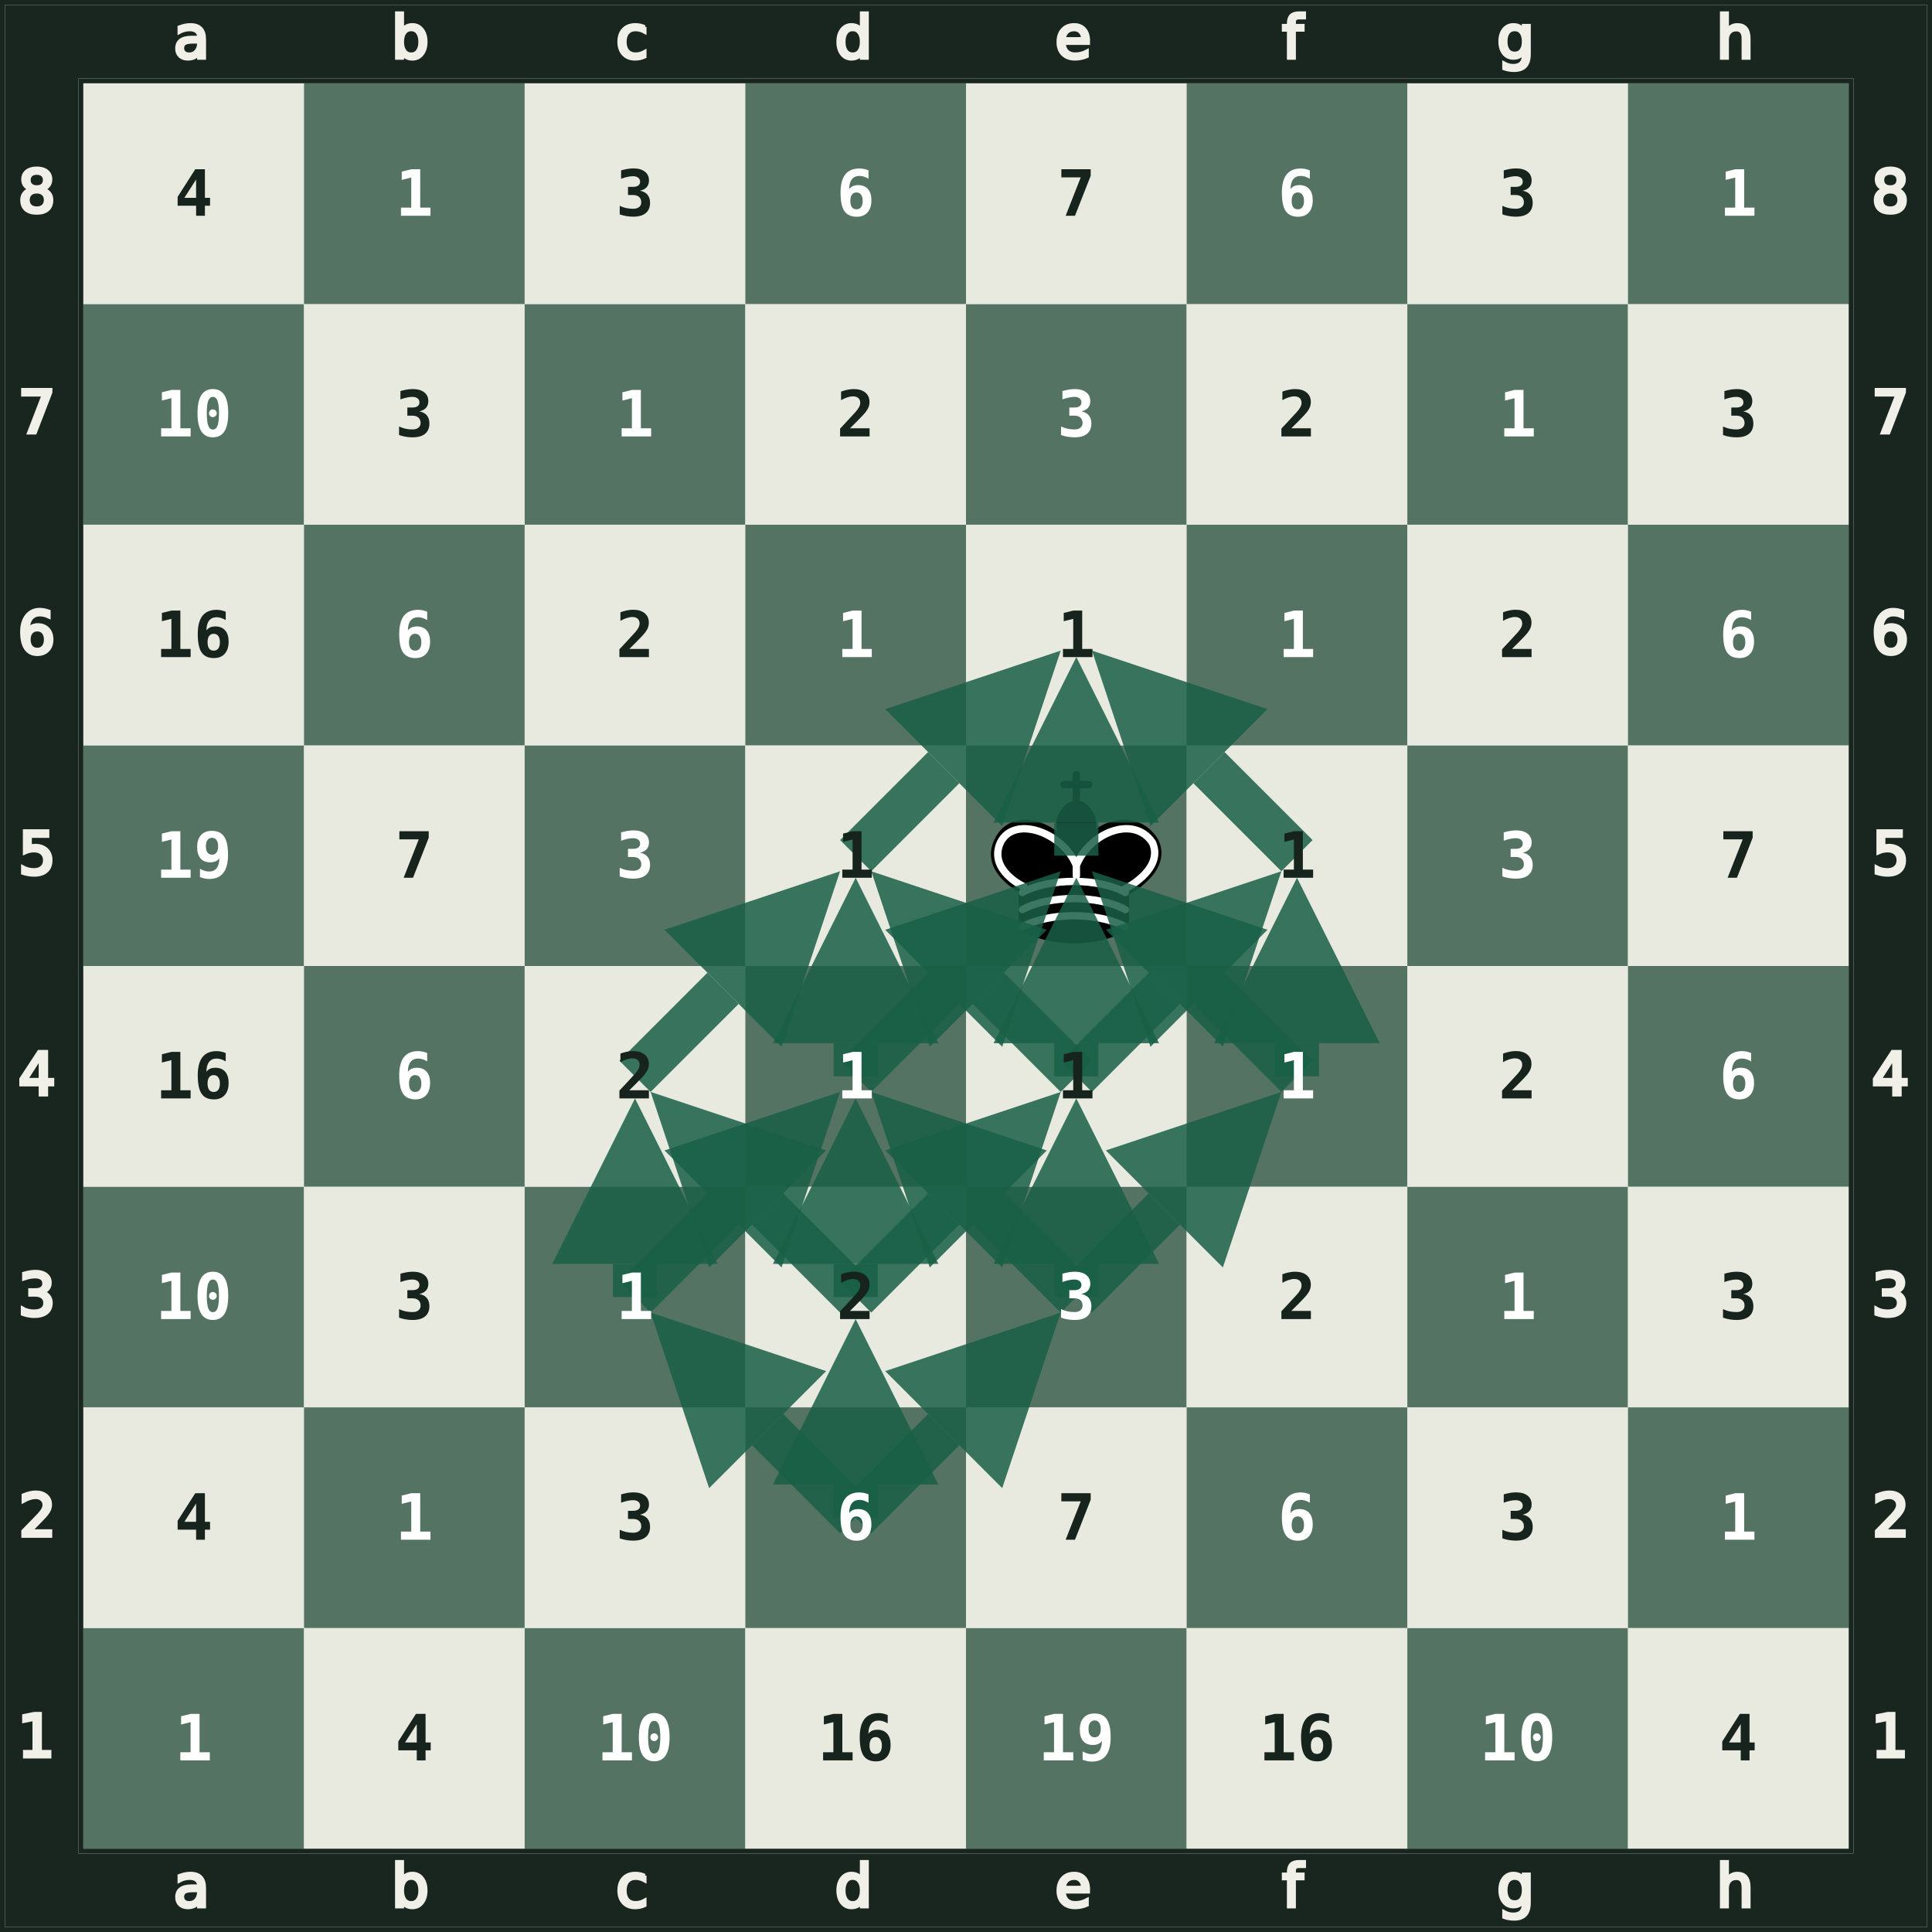
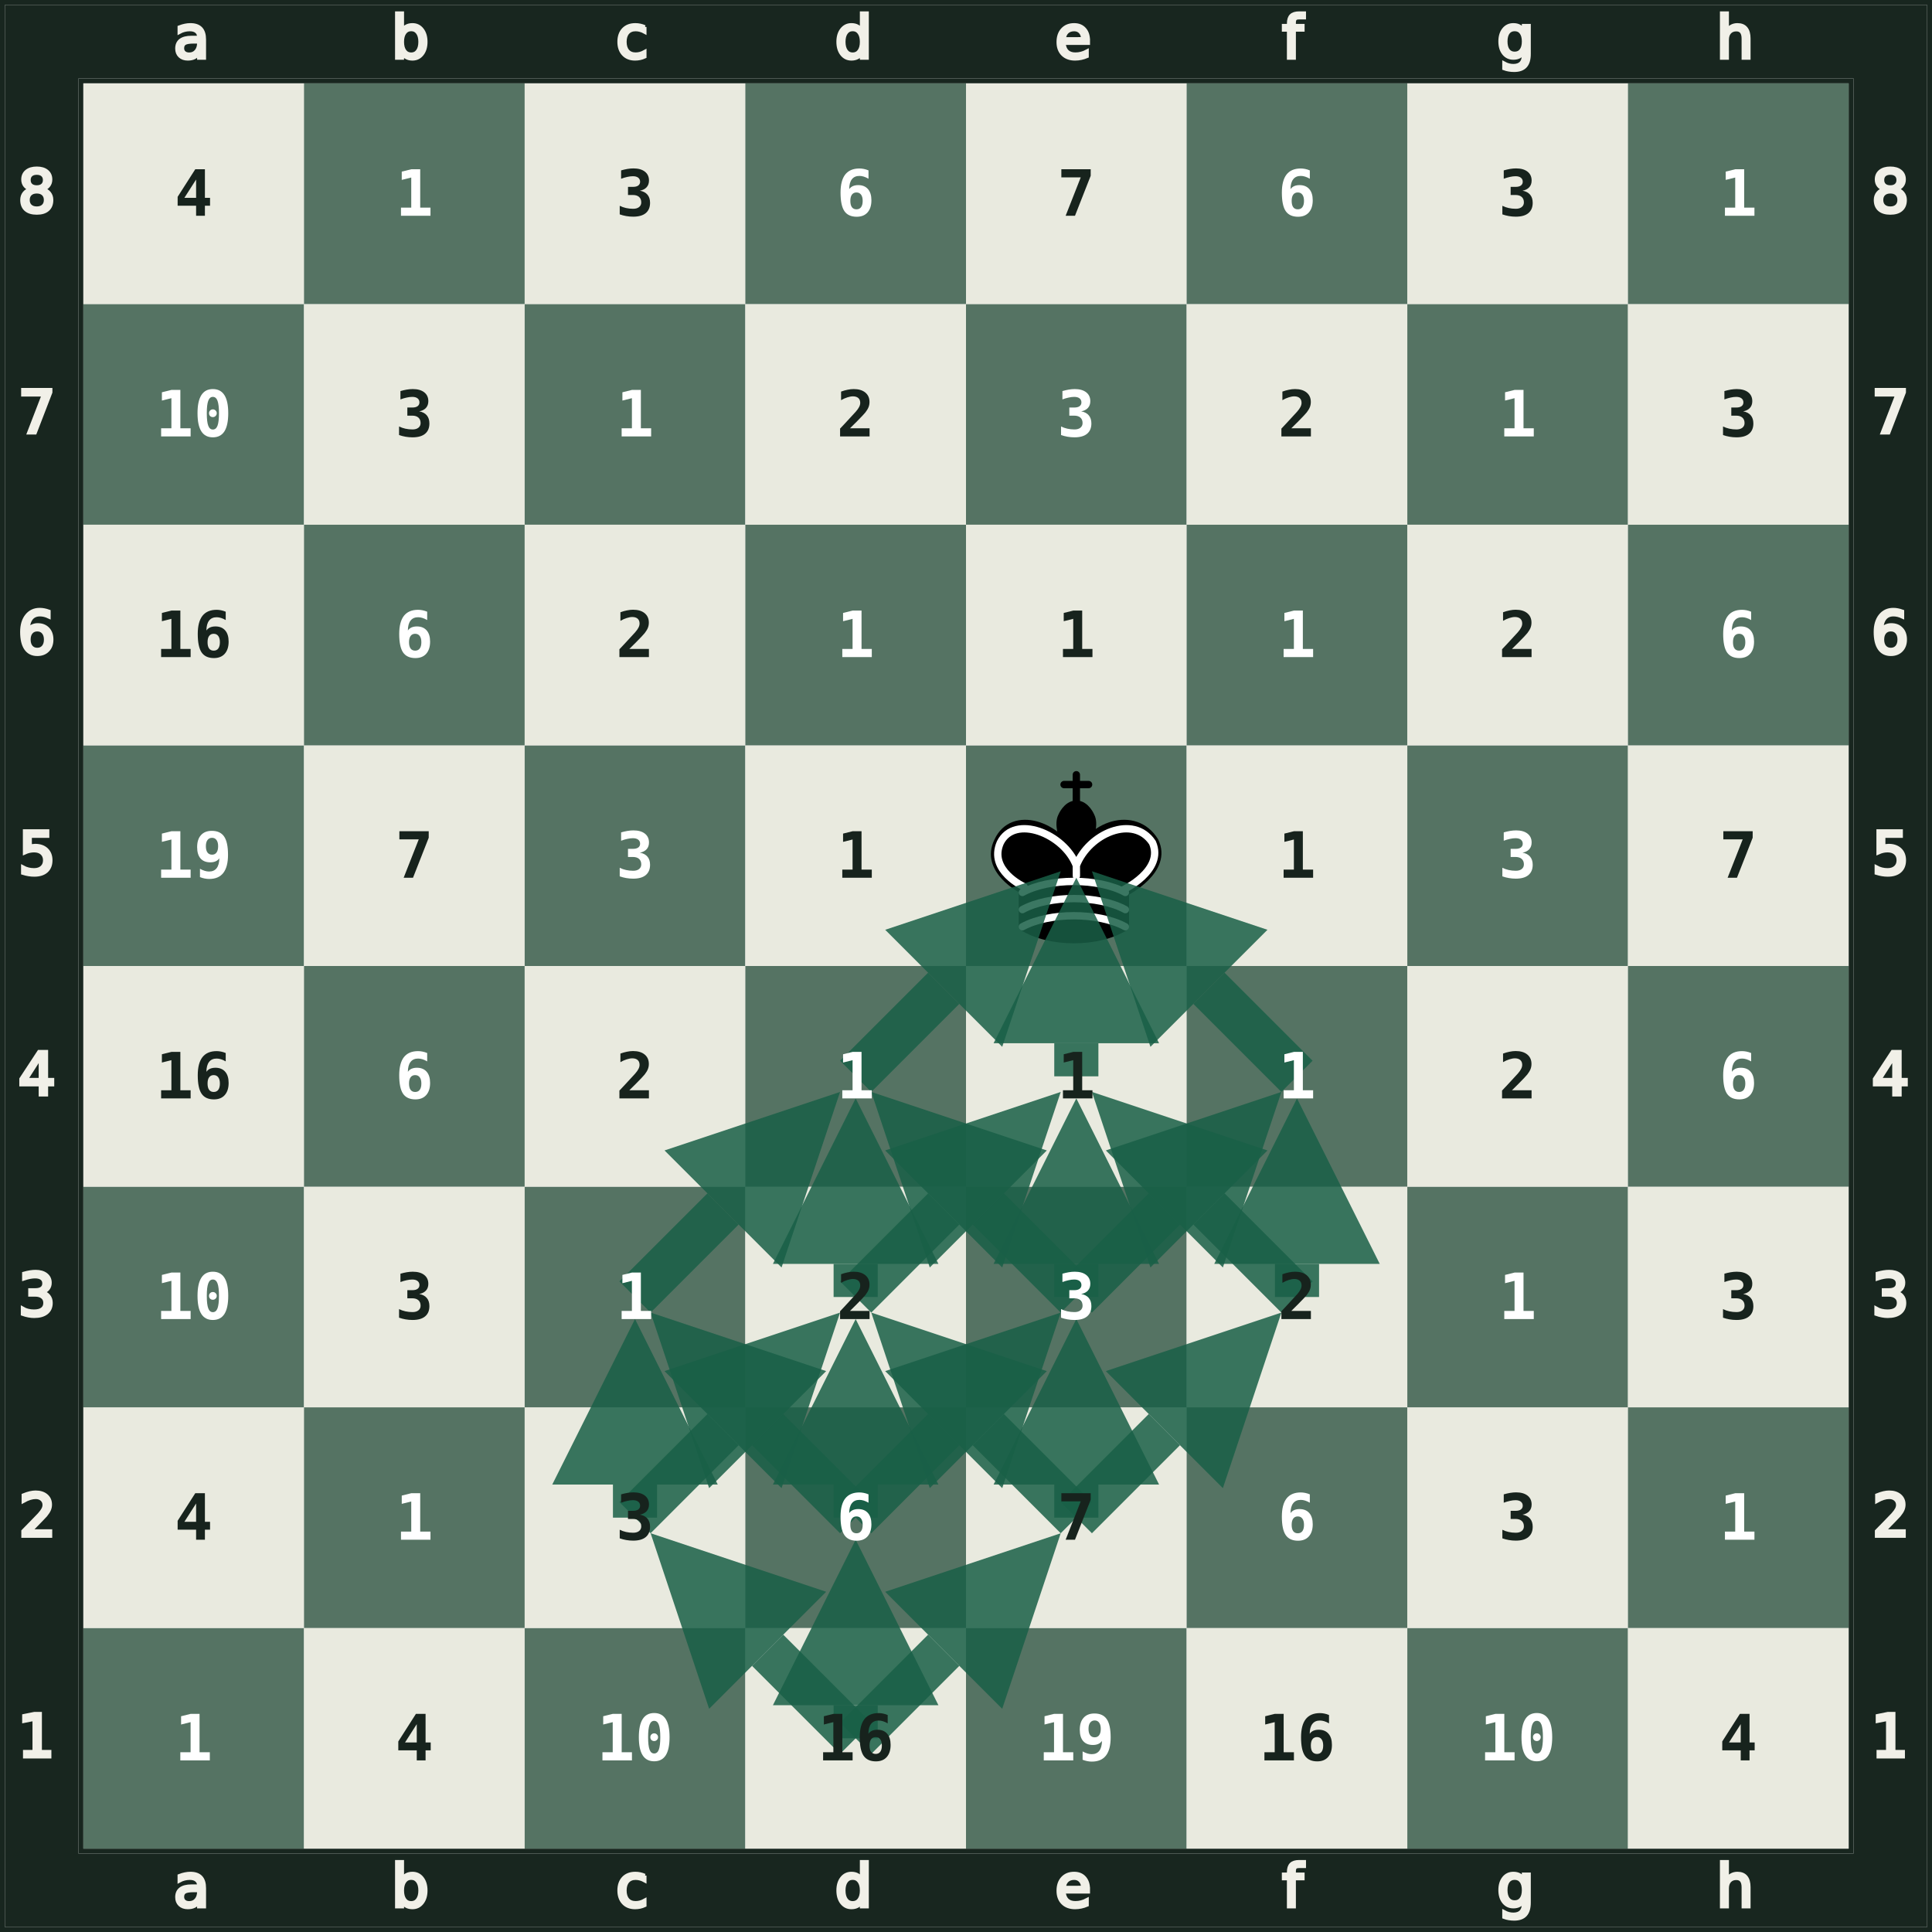
<svg xmlns="http://www.w3.org/2000/svg" xmlns:xlink="http://www.w3.org/1999/xlink" viewBox="0 0 394 394">
  <style>.piece { filter: drop-shadow(0 1px 0 rgba(255,255,255,.18)); }</style>
  <defs>
    <g id="black-king" class="black king" fill="none" fill-rule="evenodd" stroke="#000" stroke-width="1.5" stroke-linecap="round" stroke-linejoin="round">
      <path d="M22.5 11.63V6" stroke-linejoin="miter" />
      <path d="M22.5 25s4.5-7.5 3-10.5c0 0-1-2.5-3-2.5s-3 2.5-3 2.5c-1.5 3 3 10.5 3 10.5" fill="#000" stroke-linecap="butt" stroke-linejoin="miter" />
      <path d="M11.5 37c5.5 3.5 15.5 3.5 21 0v-7s9-4.5 6-10.5c-4-6.5-13.5-3.5-16 4V27v-3.5c-3.5-7.5-13-10.5-16-4-3 6 5 10 5 10V37z" fill="#000" />
      <path d="M20 8h5" stroke-linejoin="miter" />
      <path d="M32 29.5s8.5-4 6.03-9.65C34.15 14 25 18 22.5 24.5l.01 2.1-.01-2.1C20 18 9.906 14 6.997 19.85c-2.497 5.65 4.853 9 4.853 9M11.5 30c5.5-3 15.5-3 21 0m-21 3.5c5.5-3 15.5-3 21 0m-21 3.5c5.5-3 15.5-3 21 0" stroke="#fff" />
    </g>
  </defs>
  <rect x="0.5" y="0.5" width="393" height="393" fill="none" stroke="#18261f" stroke-width="1" />
  <rect x="8.5" y="8.5" width="377" height="377" fill="none" stroke="#18261f" stroke-width="15" />
  <rect x="16.5" y="16.5" width="361" height="361" fill="none" stroke="#18261f" stroke-width="1" />
  <g transform="translate(22, 1) scale(0.75, 0.75)" fill="#f1f0e8" stroke="#f1f0e8">
    <path d="M23.328 10.016q-1.742 0-2.414.398-.672.398-.672 1.36 0 .765.5 1.218.508.445 1.375.445 1.196 0 1.914-.843.727-.852.727-2.258v-.32zm2.867-.594v4.992h-1.437v-1.328q-.492.797-1.227 1.18-.734.375-1.797.375-1.343 0-2.14-.75-.79-.758-.79-2.024 0-1.476.985-2.226.992-.75 2.953-.75h2.016V8.75q0-.992-.656-1.531-.649-.547-1.829-.547-.75 0-1.46.18-.711.18-1.368.539V6.062q.79-.304 1.532-.453.742-.156 1.445-.156 1.898 0 2.836.984.937.985.937 2.985z" />
  </g>
  <g transform="translate(22, 378) scale(0.75, 0.75)" fill="#f1f0e8" stroke="#f1f0e8">
    <path d="M23.328 10.016q-1.742 0-2.414.398-.672.398-.672 1.36 0 .765.5 1.218.508.445 1.375.445 1.196 0 1.914-.843.727-.852.727-2.258v-.32zm2.867-.594v4.992h-1.437v-1.328q-.492.797-1.227 1.18-.734.375-1.797.375-1.343 0-2.14-.75-.79-.758-.79-2.024 0-1.476.985-2.226.992-.75 2.953-.75h2.016V8.75q0-.992-.656-1.531-.649-.547-1.829-.547-.75 0-1.46.18-.711.18-1.368.539V6.062q.79-.304 1.532-.453.742-.156 1.445-.156 1.898 0 2.836.984.937.985.937 2.985z" />
  </g>
  <g transform="translate(67, 1) scale(0.75, 0.75)" fill="#f1f0e8" stroke="#f1f0e8">
    <path d="M24.922 10.047q0-1.586-.656-2.485-.649-.906-1.79-.906-1.14 0-1.796.906-.649.899-.649 2.485 0 1.586.649 2.492.656.898 1.797.898 1.14 0 1.789-.898.656-.906.656-2.492zm-4.89-3.055q.452-.781 1.14-1.156.695-.383 1.656-.383 1.594 0 2.586 1.266 1 1.265 1 3.328 0 2.062-1 3.328-.992 1.266-2.586 1.266-.96 0-1.656-.375-.688-.383-1.14-1.164v1.312h-1.446V2.258h1.445z" />
  </g>
  <g transform="translate(67, 378) scale(0.75, 0.75)" fill="#f1f0e8" stroke="#f1f0e8">
    <path d="M24.922 10.047q0-1.586-.656-2.485-.649-.906-1.79-.906-1.14 0-1.796.906-.649.899-.649 2.485 0 1.586.649 2.492.656.898 1.797.898 1.14 0 1.789-.898.656-.906.656-2.492zm-4.89-3.055q.452-.781 1.14-1.156.695-.383 1.656-.383 1.594 0 2.586 1.266 1 1.265 1 3.328 0 2.062-1 3.328-.992 1.266-2.586 1.266-.96 0-1.656-.375-.688-.383-1.14-1.164v1.312h-1.446V2.258h1.445z" />
  </g>
  <g transform="translate(112, 1) scale(0.75, 0.75)" fill="#f1f0e8" stroke="#f1f0e8">
    <path d="M25.96 6v1.344q-.608-.336-1.226-.5-.609-.172-1.234-.172-1.398 0-2.172.89-.773.883-.773 2.485 0 1.601.773 2.492.774.883 2.172.883.625 0 1.234-.164.618-.172 1.227-.508v1.328q-.602.281-1.25.422-.64.14-1.367.14-1.977 0-3.14-1.242-1.165-1.242-1.165-3.351 0-2.14 1.172-3.367 1.18-1.227 3.227-1.227.664 0 1.296.14.633.134 1.227.407z" />
  </g>
  <g transform="translate(112, 378) scale(0.75, 0.75)" fill="#f1f0e8" stroke="#f1f0e8">
    <path d="M25.96 6v1.344q-.608-.336-1.226-.5-.609-.172-1.234-.172-1.398 0-2.172.89-.773.883-.773 2.485 0 1.601.773 2.492.774.883 2.172.883.625 0 1.234-.164.618-.172 1.227-.508v1.328q-.602.281-1.25.422-.64.14-1.367.14-1.977 0-3.14-1.242-1.165-1.242-1.165-3.351 0-2.14 1.172-3.367 1.18-1.227 3.227-1.227.664 0 1.296.14.633.134 1.227.407z" />
  </g>
  <g transform="translate(157, 1) scale(0.75, 0.75)" fill="#f1f0e8" stroke="#f1f0e8">
    <path d="M24.973 6.992V2.258h1.437v12.156h-1.437v-1.312q-.453.78-1.149 1.164-.687.375-1.656.375-1.586 0-2.586-1.266-.992-1.266-.992-3.328 0-2.063.992-3.328 1-1.266 2.586-1.266.969 0 1.656.383.696.375 1.149 1.156zm-4.899 3.055q0 1.586.649 2.492.656.898 1.797.898 1.14 0 1.796-.898.657-.906.657-2.492 0-1.586-.657-2.485-.656-.906-1.796-.906-1.141 0-1.797.906-.649.899-.649 2.485z" />
  </g>
  <g transform="translate(157, 378) scale(0.75, 0.75)" fill="#f1f0e8" stroke="#f1f0e8">
    <path d="M24.973 6.992V2.258h1.437v12.156h-1.437v-1.312q-.453.78-1.149 1.164-.687.375-1.656.375-1.586 0-2.586-1.266-.992-1.266-.992-3.328 0-2.063.992-3.328 1-1.266 2.586-1.266.969 0 1.656.383.696.375 1.149 1.156zm-4.899 3.055q0 1.586.649 2.492.656.898 1.797.898 1.14 0 1.796-.898.657-.906.657-2.492 0-1.586-.657-2.485-.656-.906-1.796-.906-1.141 0-1.797.906-.649.899-.649 2.485z" />
  </g>
  <g transform="translate(202, 1) scale(0.75, 0.75)" fill="#f1f0e8" stroke="#f1f0e8">
    <path d="M26.555 9.68v.703h-6.61q.094 1.484.89 2.265.806.774 2.235.774.828 0 1.602-.203.781-.203 1.547-.61v1.36q-.774.328-1.586.5-.813.172-1.649.172-2.093 0-3.32-1.22-1.219-1.218-1.219-3.296 0-2.148 1.157-3.406 1.164-1.266 3.132-1.266 1.766 0 2.79 1.14 1.03 1.134 1.03 3.087zm-1.438-.422q-.015-1.18-.664-1.883-.64-.703-1.703-.703-1.203 0-1.93.68-.718.68-.828 1.914z" />
  </g>
  <g transform="translate(202, 378) scale(0.75, 0.75)" fill="#f1f0e8" stroke="#f1f0e8">
    <path d="M26.555 9.68v.703h-6.61q.094 1.484.89 2.265.806.774 2.235.774.828 0 1.602-.203.781-.203 1.547-.61v1.36q-.774.328-1.586.5-.813.172-1.649.172-2.093 0-3.32-1.22-1.219-1.218-1.219-3.296 0-2.148 1.157-3.406 1.164-1.266 3.132-1.266 1.766 0 2.79 1.14 1.03 1.134 1.03 3.087zm-1.438-.422q-.015-1.18-.664-1.883-.64-.703-1.703-.703-1.203 0-1.93.68-.718.68-.828 1.914z" />
  </g>
  <g transform="translate(247, 1) scale(0.75, 0.75)" fill="#f1f0e8" stroke="#f1f0e8">
    <path d="M25.285 2.258v1.195H23.91q-.773 0-1.078.313-.297.312-.297 1.125v.773h2.367v1.117h-2.367v7.633H21.09V6.781h-1.375V5.664h1.375v-.61q0-1.46.68-2.124.68-.672 2.156-.672z" />
  </g>
  <g transform="translate(247, 378) scale(0.75, 0.75)" fill="#f1f0e8" stroke="#f1f0e8">
    <path d="M25.285 2.258v1.195H23.91q-.773 0-1.078.313-.297.312-.297 1.125v.773h2.367v1.117h-2.367v7.633H21.09V6.781h-1.375V5.664h1.375v-.61q0-1.46.68-2.124.68-.672 2.156-.672z" />
  </g>
  <g transform="translate(292, 1) scale(0.75, 0.75)" fill="#f1f0e8" stroke="#f1f0e8">
    <path d="M24.973 9.937q0-1.562-.649-2.421-.64-.86-1.804-.86-1.157 0-1.805.86-.64.859-.64 2.421 0 1.555.64 2.415.648.859 1.805.859 1.164 0 1.804-.86.649-.859.649-2.414zm1.437 3.391q0 2.234-.992 3.32-.992 1.094-3.04 1.094-.757 0-1.429-.117-.672-.11-1.304-.344v-1.398q.632.344 1.25.508.617.164 1.257.164 1.414 0 2.118-.743.703-.734.703-2.226v-.711q-.446.773-1.141 1.156-.695.383-1.664.383-1.61 0-2.594-1.227-.984-1.226-.984-3.25 0-2.03.984-3.257.985-1.227 2.594-1.227.969 0 1.664.383t1.14 1.156V5.664h1.438z" />
  </g>
  <g transform="translate(292, 378) scale(0.75, 0.75)" fill="#f1f0e8" stroke="#f1f0e8">
    <path d="M24.973 9.937q0-1.562-.649-2.421-.64-.86-1.804-.86-1.157 0-1.805.86-.64.859-.64 2.421 0 1.555.64 2.415.648.859 1.805.859 1.164 0 1.804-.86.649-.859.649-2.414zm1.437 3.391q0 2.234-.992 3.32-.992 1.094-3.04 1.094-.757 0-1.429-.117-.672-.11-1.304-.344v-1.398q.632.344 1.25.508.617.164 1.257.164 1.414 0 2.118-.743.703-.734.703-2.226v-.711q-.446.773-1.141 1.156-.695.383-1.664.383-1.61 0-2.594-1.227-.984-1.226-.984-3.25 0-2.03.984-3.257.985-1.227 2.594-1.227.969 0 1.664.383t1.14 1.156V5.664h1.438z" />
  </g>
  <g transform="translate(337, 1) scale(0.75, 0.75)" fill="#f1f0e8" stroke="#f1f0e8">
    <path d="M26.164 9.133v5.281h-1.437V9.18q0-1.243-.485-1.86-.484-.617-1.453-.617-1.164 0-1.836.742-.672.742-.672 2.024v4.945h-1.445V2.258h1.445v4.765q.516-.789 1.211-1.18.703-.39 1.617-.39 1.508 0 2.282.938.773.93.773 2.742z" />
  </g>
  <g transform="translate(337, 378) scale(0.75, 0.75)" fill="#f1f0e8" stroke="#f1f0e8">
    <path d="M26.164 9.133v5.281h-1.437V9.18q0-1.243-.485-1.86-.484-.617-1.453-.617-1.164 0-1.836.742-.672.742-.672 2.024v4.945h-1.445V2.258h1.445v4.765q.516-.789 1.211-1.18.703-.39 1.617-.39 1.508 0 2.282.938.773.93.773 2.742z" />
  </g>
  <g transform="translate(0, 337) scale(0.75, 0.75)" fill="#f1f0e8" stroke="#f1f0e8">
    <path d="M6.754 26.996h2.578v-8.898l-2.805.562v-1.437l2.79-.563h1.578v10.336h2.578v1.328h-6.72z" />
  </g>
  <g transform="translate(378, 337) scale(0.75, 0.75)" fill="#f1f0e8" stroke="#f1f0e8">
    <path d="M6.754 26.996h2.578v-8.898l-2.805.562v-1.437l2.79-.563h1.578v10.336h2.578v1.328h-6.72z" />
  </g>
  <g transform="translate(0, 292) scale(0.75, 0.75)" fill="#f1f0e8" stroke="#f1f0e8">
    <path d="M8.195 26.996h5.508v1.328H6.297v-1.328q.898-.93 2.445-2.492 1.555-1.57 1.953-2.024.758-.851 1.055-1.437.305-.594.305-1.164 0-.93-.657-1.516-.648-.586-1.695-.586-.742 0-1.57.258-.82.258-1.758.781v-1.593q.953-.383 1.781-.578.828-.196 1.516-.196 1.812 0 2.89.906 1.079.907 1.079 2.422 0 .72-.274 1.368-.265.64-.976 1.515-.196.227-1.243 1.313-1.046 1.078-2.953 3.023z" />
  </g>
  <g transform="translate(378, 292) scale(0.75, 0.75)" fill="#f1f0e8" stroke="#f1f0e8">
    <path d="M8.195 26.996h5.508v1.328H6.297v-1.328q.898-.93 2.445-2.492 1.555-1.57 1.953-2.024.758-.851 1.055-1.437.305-.594.305-1.164 0-.93-.657-1.516-.648-.586-1.695-.586-.742 0-1.57.258-.82.258-1.758.781v-1.593q.953-.383 1.781-.578.828-.196 1.516-.196 1.812 0 2.89.906 1.079.907 1.079 2.422 0 .72-.274 1.368-.265.64-.976 1.515-.196.227-1.243 1.313-1.046 1.078-2.953 3.023z" />
  </g>
  <g transform="translate(0, 247) scale(0.75, 0.75)" fill="#f1f0e8" stroke="#f1f0e8">
    <path d="M11.434 22.035q1.132.242 1.765 1.008.64.766.64 1.89 0 1.727-1.187 2.672-1.187.946-3.375.946-.734 0-1.515-.149-.774-.14-1.602-.43V26.45q.656.383 1.438.578.78.196 1.632.196 1.485 0 2.258-.586.782-.586.782-1.703 0-1.032-.727-1.61-.719-.586-2.008-.586h-1.36v-1.297h1.423q1.164 0 1.78-.46.618-.47.618-1.344 0-.899-.64-1.375-.633-.485-1.82-.485-.65 0-1.391.141-.743.14-1.633.437V16.95q.898-.25 1.68-.375.788-.125 1.484-.125 1.797 0 2.844.82 1.046.813 1.046 2.204 0 .968-.554 1.64-.555.664-1.578.922z" />
  </g>
  <g transform="translate(378, 247) scale(0.75, 0.75)" fill="#f1f0e8" stroke="#f1f0e8">
    <path d="M11.434 22.035q1.132.242 1.765 1.008.64.766.64 1.89 0 1.727-1.187 2.672-1.187.946-3.375.946-.734 0-1.515-.149-.774-.14-1.602-.43V26.45q.656.383 1.438.578.78.196 1.632.196 1.485 0 2.258-.586.782-.586.782-1.703 0-1.032-.727-1.61-.719-.586-2.008-.586h-1.36v-1.297h1.423q1.164 0 1.78-.46.618-.47.618-1.344 0-.899-.64-1.375-.633-.485-1.82-.485-.65 0-1.391.141-.743.14-1.633.437V16.95q.898-.25 1.68-.375.788-.125 1.484-.125 1.797 0 2.844.82 1.046.813 1.046 2.204 0 .968-.554 1.64-.555.664-1.578.922z" />
  </g>
  <g transform="translate(0, 202) scale(0.75, 0.75)" fill="#f1f0e8" stroke="#f1f0e8">
    <path d="M11.016 18.035L7.03 24.262h3.985zm-.414-1.375h1.984v7.602h1.664v1.312h-1.664v2.75h-1.57v-2.75H5.75v-1.523z" />
  </g>
  <g transform="translate(378, 202) scale(0.75, 0.75)" fill="#f1f0e8" stroke="#f1f0e8">
    <path d="M11.016 18.035L7.03 24.262h3.985zm-.414-1.375h1.984v7.602h1.664v1.312h-1.664v2.75h-1.57v-2.75H5.75v-1.523z" />
  </g>
  <g transform="translate(0, 157) scale(0.75, 0.75)" fill="#f1f0e8" stroke="#f1f0e8">
    <path d="M6.719 16.66h6.195v1.328h-4.75v2.86q.344-.118.688-.172.343-.063.687-.063 1.953 0 3.094 1.07 1.14 1.07 1.14 2.899 0 1.883-1.171 2.93-1.172 1.039-3.305 1.039-.735 0-1.5-.125-.758-.125-1.57-.375v-1.586q.703.383 1.453.57.75.188 1.586.188 1.351 0 2.14-.711.79-.711.79-1.93 0-1.219-.79-1.93-.789-.71-2.14-.71-.633 0-1.266.14-.625.14-1.281.438z" />
  </g>
  <g transform="translate(378, 157) scale(0.75, 0.75)" fill="#f1f0e8" stroke="#f1f0e8">
    <path d="M6.719 16.66h6.195v1.328h-4.75v2.86q.344-.118.688-.172.343-.063.687-.063 1.953 0 3.094 1.07 1.14 1.07 1.14 2.899 0 1.883-1.171 2.93-1.172 1.039-3.305 1.039-.735 0-1.5-.125-.758-.125-1.57-.375v-1.586q.703.383 1.453.57.75.188 1.586.188 1.351 0 2.14-.711.79-.711.79-1.93 0-1.219-.79-1.93-.789-.71-2.14-.71-.633 0-1.266.14-.625.14-1.281.438z" />
  </g>
  <g transform="translate(0, 112) scale(0.75, 0.75)" fill="#f1f0e8" stroke="#f1f0e8">
    <path d="M10.137 21.863q-1.063 0-1.688.727-.617.726-.617 1.992 0 1.258.617 1.992.625.727 1.688.727 1.062 0 1.68-.727.624-.734.624-1.992 0-1.266-.625-1.992-.617-.727-1.68-.727zm3.133-4.945v1.437q-.594-.28-1.204-.43-.601-.148-1.195-.148-1.562 0-2.39 1.055-.82 1.055-.938 3.188.46-.68 1.156-1.04.696-.367 1.531-.367 1.758 0 2.774 1.07 1.023 1.063 1.023 2.899 0 1.797-1.062 2.883-1.063 1.086-2.828 1.086-2.024 0-3.094-1.547-1.07-1.555-1.07-4.5 0-2.766 1.312-4.406 1.313-1.649 3.524-1.649.593 0 1.195.117.61.118 1.266.352z" />
  </g>
  <g transform="translate(378, 112) scale(0.75, 0.75)" fill="#f1f0e8" stroke="#f1f0e8">
    <path d="M10.137 21.863q-1.063 0-1.688.727-.617.726-.617 1.992 0 1.258.617 1.992.625.727 1.688.727 1.062 0 1.68-.727.624-.734.624-1.992 0-1.266-.625-1.992-.617-.727-1.68-.727zm3.133-4.945v1.437q-.594-.28-1.204-.43-.601-.148-1.195-.148-1.562 0-2.39 1.055-.82 1.055-.938 3.188.46-.68 1.156-1.04.696-.367 1.531-.367 1.758 0 2.774 1.07 1.023 1.063 1.023 2.899 0 1.797-1.062 2.883-1.063 1.086-2.828 1.086-2.024 0-3.094-1.547-1.07-1.555-1.07-4.5 0-2.766 1.312-4.406 1.313-1.649 3.524-1.649.593 0 1.195.117.61.118 1.266.352z" />
  </g>
  <g transform="translate(0, 67) scale(0.75, 0.75)" fill="#f1f0e8" stroke="#f1f0e8">
    <path d="M6.25 16.66h7.5v.672L9.516 28.324H7.867l3.985-10.336H6.25z" />
  </g>
  <g transform="translate(378, 67) scale(0.75, 0.75)" fill="#f1f0e8" stroke="#f1f0e8">
    <path d="M6.25 16.66h7.5v.672L9.516 28.324H7.867l3.985-10.336H6.25z" />
  </g>
  <g transform="translate(0, 22) scale(0.75, 0.75)" fill="#f1f0e8" stroke="#f1f0e8">
    <path d="M10 22.785q-1.125 0-1.773.602-.641.601-.641 1.656t.64 1.656q.649.602 1.774.602t1.773-.602q.649-.61.649-1.656 0-1.055-.649-1.656-.64-.602-1.773-.602zm-1.578-.672q-1.016-.25-1.586-.945-.563-.695-.563-1.695 0-1.399.993-2.211 1-.813 2.734-.813 1.742 0 2.734.813.993.812.993 2.21 0 1-.57 1.696-.563.695-1.571.945 1.14.266 1.773 1.04.641.773.641 1.89 0 1.695-1.04 2.602-1.03.906-2.96.906t-2.969-.906Q6 26.738 6 25.043q0-1.117.64-1.89.641-.774 1.782-1.04zm-.578-2.492q0 .906.562 1.414.57.508 1.594.508 1.016 0 1.586-.508.578-.508.578-1.414 0-.906-.578-1.414-.57-.508-1.586-.508-1.023 0-1.594.508-.562.508-.562 1.414z" />
  </g>
  <g transform="translate(378, 22) scale(0.75, 0.75)" fill="#f1f0e8" stroke="#f1f0e8">
    <path d="M10 22.785q-1.125 0-1.773.602-.641.601-.641 1.656t.64 1.656q.649.602 1.774.602t1.773-.602q.649-.61.649-1.656 0-1.055-.649-1.656-.64-.602-1.773-.602zm-1.578-.672q-1.016-.25-1.586-.945-.563-.695-.563-1.695 0-1.399.993-2.211 1-.813 2.734-.813 1.742 0 2.734.813.993.812.993 2.21 0 1-.57 1.696-.563.695-1.571.945 1.14.266 1.773 1.04.641.773.641 1.89 0 1.695-1.04 2.602-1.03.906-2.96.906t-2.969-.906Q6 26.738 6 25.043q0-1.117.64-1.89.641-.774 1.782-1.04zm-.578-2.492q0 .906.562 1.414.57.508 1.594.508 1.016 0 1.586-.508.578-.508.578-1.414 0-.906-.578-1.414-.57-.508-1.586-.508-1.023 0-1.594.508-.562.508-.562 1.414z" />
  </g>
  <rect x="17" y="332" width="45" height="45" class="square dark a1" stroke="none" fill="#557363" />
  <rect x="62" y="332" width="45" height="45" class="square light b1" stroke="none" fill="#e9eadf" />
  <rect x="107" y="332" width="45" height="45" class="square dark c1" stroke="none" fill="#557363" />
  <rect x="152" y="332" width="45" height="45" class="square light d1" stroke="none" fill="#e9eadf" />
  <rect x="197" y="332" width="45" height="45" class="square dark e1" stroke="none" fill="#557363" />
  <rect x="242" y="332" width="45" height="45" class="square light f1" stroke="none" fill="#e9eadf" />
  <rect x="287" y="332" width="45" height="45" class="square dark g1" stroke="none" fill="#557363" />
  <rect x="332" y="332" width="45" height="45" class="square light h1" stroke="none" fill="#e9eadf" />
  <rect x="17" y="287" width="45" height="45" class="square light a2" stroke="none" fill="#e9eadf" />
  <rect x="62" y="287" width="45" height="45" class="square dark b2" stroke="none" fill="#557363" />
  <rect x="107" y="287" width="45" height="45" class="square light c2" stroke="none" fill="#e9eadf" />
  <rect x="152" y="287" width="45" height="45" class="square dark d2" stroke="none" fill="#557363" />
  <rect x="197" y="287" width="45" height="45" class="square light e2" stroke="none" fill="#e9eadf" />
  <rect x="242" y="287" width="45" height="45" class="square dark f2" stroke="none" fill="#557363" />
  <rect x="287" y="287" width="45" height="45" class="square light g2" stroke="none" fill="#e9eadf" />
  <rect x="332" y="287" width="45" height="45" class="square dark h2" stroke="none" fill="#557363" />
  <rect x="17" y="242" width="45" height="45" class="square dark a3" stroke="none" fill="#557363" />
  <rect x="62" y="242" width="45" height="45" class="square light b3" stroke="none" fill="#e9eadf" />
  <rect x="107" y="242" width="45" height="45" class="square dark c3" stroke="none" fill="#557363" />
  <rect x="152" y="242" width="45" height="45" class="square light d3" stroke="none" fill="#e9eadf" />
  <rect x="197" y="242" width="45" height="45" class="square dark e3" stroke="none" fill="#557363" />
  <rect x="242" y="242" width="45" height="45" class="square light f3" stroke="none" fill="#e9eadf" />
  <rect x="287" y="242" width="45" height="45" class="square dark g3" stroke="none" fill="#557363" />
  <rect x="332" y="242" width="45" height="45" class="square light h3" stroke="none" fill="#e9eadf" />
  <rect x="17" y="197" width="45" height="45" class="square light a4" stroke="none" fill="#e9eadf" />
  <rect x="62" y="197" width="45" height="45" class="square dark b4" stroke="none" fill="#557363" />
  <rect x="107" y="197" width="45" height="45" class="square light c4" stroke="none" fill="#e9eadf" />
  <rect x="152" y="197" width="45" height="45" class="square dark d4" stroke="none" fill="#557363" />
  <rect x="197" y="197" width="45" height="45" class="square light e4" stroke="none" fill="#e9eadf" />
  <rect x="242" y="197" width="45" height="45" class="square dark f4" stroke="none" fill="#557363" />
  <rect x="287" y="197" width="45" height="45" class="square light g4" stroke="none" fill="#e9eadf" />
  <rect x="332" y="197" width="45" height="45" class="square dark h4" stroke="none" fill="#557363" />
  <rect x="17" y="152" width="45" height="45" class="square dark a5" stroke="none" fill="#557363" />
  <rect x="62" y="152" width="45" height="45" class="square light b5" stroke="none" fill="#e9eadf" />
  <rect x="107" y="152" width="45" height="45" class="square dark c5" stroke="none" fill="#557363" />
  <rect x="152" y="152" width="45" height="45" class="square light d5" stroke="none" fill="#e9eadf" />
  <rect x="197" y="152" width="45" height="45" class="square dark e5" stroke="none" fill="#557363" />
  <rect x="242" y="152" width="45" height="45" class="square light f5" stroke="none" fill="#e9eadf" />
  <rect x="287" y="152" width="45" height="45" class="square dark g5" stroke="none" fill="#557363" />
  <rect x="332" y="152" width="45" height="45" class="square light h5" stroke="none" fill="#e9eadf" />
  <rect x="17" y="107" width="45" height="45" class="square light a6" stroke="none" fill="#e9eadf" />
  <rect x="62" y="107" width="45" height="45" class="square dark b6" stroke="none" fill="#557363" />
  <rect x="107" y="107" width="45" height="45" class="square light c6" stroke="none" fill="#e9eadf" />
  <rect x="152" y="107" width="45" height="45" class="square dark d6" stroke="none" fill="#557363" />
  <rect x="197" y="107" width="45" height="45" class="square light e6" stroke="none" fill="#e9eadf" />
  <rect x="242" y="107" width="45" height="45" class="square dark f6" stroke="none" fill="#557363" />
  <rect x="287" y="107" width="45" height="45" class="square light g6" stroke="none" fill="#e9eadf" />
  <rect x="332" y="107" width="45" height="45" class="square dark h6" stroke="none" fill="#557363" />
  <rect x="17" y="62" width="45" height="45" class="square dark a7" stroke="none" fill="#557363" />
  <rect x="62" y="62" width="45" height="45" class="square light b7" stroke="none" fill="#e9eadf" />
  <rect x="107" y="62" width="45" height="45" class="square dark c7" stroke="none" fill="#557363" />
  <rect x="152" y="62" width="45" height="45" class="square light d7" stroke="none" fill="#e9eadf" />
  <rect x="197" y="62" width="45" height="45" class="square dark e7" stroke="none" fill="#557363" />
  <rect x="242" y="62" width="45" height="45" class="square light f7" stroke="none" fill="#e9eadf" />
  <rect x="287" y="62" width="45" height="45" class="square dark g7" stroke="none" fill="#557363" />
  <rect x="332" y="62" width="45" height="45" class="square light h7" stroke="none" fill="#e9eadf" />
  <rect x="17" y="17" width="45" height="45" class="square light a8" stroke="none" fill="#e9eadf" />
  <rect x="62" y="17" width="45" height="45" class="square dark b8" stroke="none" fill="#557363" />
  <rect x="107" y="17" width="45" height="45" class="square light c8" stroke="none" fill="#e9eadf" />
  <rect x="152" y="17" width="45" height="45" class="square dark d8" stroke="none" fill="#557363" />
  <rect x="197" y="17" width="45" height="45" class="square light e8" stroke="none" fill="#e9eadf" />
  <rect x="242" y="17" width="45" height="45" class="square dark f8" stroke="none" fill="#557363" />
  <rect x="287" y="17" width="45" height="45" class="square light g8" stroke="none" fill="#e9eadf" />
  <rect x="332" y="17" width="45" height="45" class="square dark h8" stroke="none" fill="#557363" />
  <use href="#black-king" xlink:href="#black-king" transform="translate(197, 152)" />
+   <line x1="174.5" y1="354.5" x2="156.547" y2="336.547" stroke="#195f47d9" stroke-width="9.0" stroke-linecap="butt" class="arrow" />
+   <polygon points="132.682,312.682 144.614,348.479 168.479,324.614" fill="#195f47d9" class="arrow" />
+   <line x1="174.5" y1="354.5" x2="174.5" y2="347.75" stroke="#195f47d9" stroke-width="9.0" stroke-linecap="butt" class="arrow" />
+   <polygon points="174.5,314.0 157.625,347.75 191.375,347.75" fill="#195f47d9" class="arrow" />
+   <line x1="174.5" y1="354.5" x2="192.453" y2="336.547" stroke="#195f47d9" stroke-width="9.0" stroke-linecap="butt" class="arrow" />
+   <polygon points="216.318,312.682 180.521,324.614 204.386,348.479" fill="#195f47d9" class="arrow" />
+   <line x1="129.5" y1="309.5" x2="129.5" y2="302.75" stroke="#195f47d9" stroke-width="9.0" stroke-linecap="butt" class="arrow" />
+   <polygon points="129.5,269.0 112.625,302.75 146.375,302.75" fill="#195f47d9" class="arrow" />
+   <line x1="129.5" y1="309.5" x2="147.453" y2="291.547" stroke="#195f47d9" stroke-width="9.0" stroke-linecap="butt" class="arrow" />
+   <polygon points="171.318,267.682 135.521,279.614 159.386,303.479" fill="#195f47d9" class="arrow" />
  <line x1="174.5" y1="309.5" x2="156.547" y2="291.547" stroke="#195f47d9" stroke-width="9.0" stroke-linecap="butt" class="arrow" />
  <polygon points="132.682,267.682 144.614,303.479 168.479,279.614" fill="#195f47d9" class="arrow" />
  <line x1="174.5" y1="309.5" x2="174.5" y2="302.75" stroke="#195f47d9" stroke-width="9.0" stroke-linecap="butt" class="arrow" />
  <polygon points="174.5,269.0 157.625,302.75 191.375,302.75" fill="#195f47d9" class="arrow" />
  <line x1="174.5" y1="309.5" x2="192.453" y2="291.547" stroke="#195f47d9" stroke-width="9.0" stroke-linecap="butt" class="arrow" />
  <polygon points="216.318,267.682 180.521,279.614 204.386,303.479" fill="#195f47d9" class="arrow" />
-   <line x1="129.5" y1="264.5" x2="129.5" y2="257.75" stroke="#195f47d9" stroke-width="9.0" stroke-linecap="butt" class="arrow" />
-   <polygon points="129.5,224.0 112.625,257.75 146.375,257.75" fill="#195f47d9" class="arrow" />
+   <line x1="219.5" y1="309.5" x2="201.547" y2="291.547" stroke="#195f47d9" stroke-width="9.0" stroke-linecap="butt" class="arrow" />
+   <polygon points="177.682,267.682 189.614,303.479 213.479,279.614" fill="#195f47d9" class="arrow" />
+   <line x1="219.5" y1="309.5" x2="219.5" y2="302.75" stroke="#195f47d9" stroke-width="9.0" stroke-linecap="butt" class="arrow" />
+   <polygon points="219.5,269.0 202.625,302.75 236.375,302.75" fill="#195f47d9" class="arrow" />
+   <line x1="219.5" y1="309.5" x2="237.453" y2="291.547" stroke="#195f47d9" stroke-width="9.0" stroke-linecap="butt" class="arrow" />
+   <polygon points="261.318,267.682 225.521,279.614 249.386,303.479" fill="#195f47d9" class="arrow" />
  <line x1="129.5" y1="264.5" x2="147.453" y2="246.547" stroke="#195f47d9" stroke-width="9.0" stroke-linecap="butt" class="arrow" />
  <polygon points="171.318,222.682 135.521,234.614 159.386,258.479" fill="#195f47d9" class="arrow" />
-   <line x1="174.5" y1="264.5" x2="156.547" y2="246.547" stroke="#195f47d9" stroke-width="9.0" stroke-linecap="butt" class="arrow" />
-   <polygon points="132.682,222.682 144.614,258.479 168.479,234.614" fill="#195f47d9" class="arrow" />
  <line x1="174.5" y1="264.5" x2="174.5" y2="257.75" stroke="#195f47d9" stroke-width="9.0" stroke-linecap="butt" class="arrow" />
  <polygon points="174.5,224.0 157.625,257.75 191.375,257.75" fill="#195f47d9" class="arrow" />
  <line x1="174.5" y1="264.5" x2="192.453" y2="246.547" stroke="#195f47d9" stroke-width="9.0" stroke-linecap="butt" class="arrow" />
  <polygon points="216.318,222.682 180.521,234.614 204.386,258.479" fill="#195f47d9" class="arrow" />
  <line x1="219.5" y1="264.5" x2="201.547" y2="246.547" stroke="#195f47d9" stroke-width="9.0" stroke-linecap="butt" class="arrow" />
  <polygon points="177.682,222.682 189.614,258.479 213.479,234.614" fill="#195f47d9" class="arrow" />
  <line x1="219.5" y1="264.5" x2="219.5" y2="257.75" stroke="#195f47d9" stroke-width="9.0" stroke-linecap="butt" class="arrow" />
  <polygon points="219.5,224.0 202.625,257.75 236.375,257.75" fill="#195f47d9" class="arrow" />
  <line x1="219.5" y1="264.5" x2="237.453" y2="246.547" stroke="#195f47d9" stroke-width="9.0" stroke-linecap="butt" class="arrow" />
  <polygon points="261.318,222.682 225.521,234.614 249.386,258.479" fill="#195f47d9" class="arrow" />
-   <line x1="129.5" y1="219.5" x2="147.453" y2="201.547" stroke="#195f47d9" stroke-width="9.0" stroke-linecap="butt" class="arrow" />
-   <polygon points="171.318,177.682 135.521,189.614 159.386,213.479" fill="#195f47d9" class="arrow" />
-   <line x1="174.5" y1="219.5" x2="174.5" y2="212.75" stroke="#195f47d9" stroke-width="9.0" stroke-linecap="butt" class="arrow" />
-   <polygon points="174.5,179.0 157.625,212.75 191.375,212.75" fill="#195f47d9" class="arrow" />
+   <line x1="264.5" y1="264.5" x2="246.547" y2="246.547" stroke="#195f47d9" stroke-width="9.0" stroke-linecap="butt" class="arrow" />
+   <polygon points="222.682,222.682 234.614,258.479 258.479,234.614" fill="#195f47d9" class="arrow" />
+   <line x1="264.5" y1="264.5" x2="264.5" y2="257.75" stroke="#195f47d9" stroke-width="9.0" stroke-linecap="butt" class="arrow" />
+   <polygon points="264.5,224.0 247.625,257.75 281.375,257.75" fill="#195f47d9" class="arrow" />
  <line x1="174.5" y1="219.5" x2="192.453" y2="201.547" stroke="#195f47d9" stroke-width="9.0" stroke-linecap="butt" class="arrow" />
  <polygon points="216.318,177.682 180.521,189.614 204.386,213.479" fill="#195f47d9" class="arrow" />
-   <line x1="219.5" y1="219.5" x2="201.547" y2="201.547" stroke="#195f47d9" stroke-width="9.0" stroke-linecap="butt" class="arrow" />
-   <polygon points="177.682,177.682 189.614,213.479 213.479,189.614" fill="#195f47d9" class="arrow" />
  <line x1="219.5" y1="219.5" x2="219.5" y2="212.75" stroke="#195f47d9" stroke-width="9.0" stroke-linecap="butt" class="arrow" />
  <polygon points="219.5,179.0 202.625,212.75 236.375,212.75" fill="#195f47d9" class="arrow" />
-   <line x1="219.5" y1="219.5" x2="237.453" y2="201.547" stroke="#195f47d9" stroke-width="9.0" stroke-linecap="butt" class="arrow" />
-   <polygon points="261.318,177.682 225.521,189.614 249.386,213.479" fill="#195f47d9" class="arrow" />
  <line x1="264.5" y1="219.5" x2="246.547" y2="201.547" stroke="#195f47d9" stroke-width="9.0" stroke-linecap="butt" class="arrow" />
  <polygon points="222.682,177.682 234.614,213.479 258.479,189.614" fill="#195f47d9" class="arrow" />
-   <line x1="264.5" y1="219.5" x2="264.5" y2="212.75" stroke="#195f47d9" stroke-width="9.0" stroke-linecap="butt" class="arrow" />
-   <polygon points="264.5,179.0 247.625,212.75 281.375,212.75" fill="#195f47d9" class="arrow" />
-   <line x1="174.5" y1="174.5" x2="192.453" y2="156.547" stroke="#195f47d9" stroke-width="9.0" stroke-linecap="butt" class="arrow" />
-   <polygon points="216.318,132.682 180.521,144.614 204.386,168.479" fill="#195f47d9" class="arrow" />
-   <line x1="219.5" y1="174.5" x2="219.5" y2="167.75" stroke="#195f47d9" stroke-width="9.0" stroke-linecap="butt" class="arrow" />
-   <polygon points="219.5,134.0 202.625,167.75 236.375,167.75" fill="#195f47d9" class="arrow" />
-   <line x1="264.5" y1="174.5" x2="246.547" y2="156.547" stroke="#195f47d9" stroke-width="9.0" stroke-linecap="butt" class="arrow" />
-   <polygon points="222.682,132.682 234.614,168.479 258.479,144.614" fill="#195f47d9" class="arrow" />
  <text x="39.5" y="354.5" text-anchor="middle" dominant-baseline="central" font-family="ui-monospace, SFMono-Regular, Menlo, monospace" font-size="13" font-weight="700" fill="#ffffff">1</text>
  <text x="84.5" y="354.5" text-anchor="middle" dominant-baseline="central" font-family="ui-monospace, SFMono-Regular, Menlo, monospace" font-size="13" font-weight="700" fill="#17231d">4</text>
  <text x="129.5" y="354.5" text-anchor="middle" dominant-baseline="central" font-family="ui-monospace, SFMono-Regular, Menlo, monospace" font-size="13" font-weight="700" fill="#ffffff">10</text>
  <text x="174.5" y="354.5" text-anchor="middle" dominant-baseline="central" font-family="ui-monospace, SFMono-Regular, Menlo, monospace" font-size="13" font-weight="700" fill="#17231d">16</text>
  <text x="219.5" y="354.5" text-anchor="middle" dominant-baseline="central" font-family="ui-monospace, SFMono-Regular, Menlo, monospace" font-size="13" font-weight="700" fill="#ffffff">19</text>
  <text x="264.5" y="354.5" text-anchor="middle" dominant-baseline="central" font-family="ui-monospace, SFMono-Regular, Menlo, monospace" font-size="13" font-weight="700" fill="#17231d">16</text>
  <text x="309.5" y="354.5" text-anchor="middle" dominant-baseline="central" font-family="ui-monospace, SFMono-Regular, Menlo, monospace" font-size="13" font-weight="700" fill="#ffffff">10</text>
  <text x="354.5" y="354.5" text-anchor="middle" dominant-baseline="central" font-family="ui-monospace, SFMono-Regular, Menlo, monospace" font-size="13" font-weight="700" fill="#17231d">4</text>
  <text x="39.5" y="309.5" text-anchor="middle" dominant-baseline="central" font-family="ui-monospace, SFMono-Regular, Menlo, monospace" font-size="13" font-weight="700" fill="#17231d">4</text>
  <text x="84.5" y="309.5" text-anchor="middle" dominant-baseline="central" font-family="ui-monospace, SFMono-Regular, Menlo, monospace" font-size="13" font-weight="700" fill="#ffffff">1</text>
  <text x="129.5" y="309.5" text-anchor="middle" dominant-baseline="central" font-family="ui-monospace, SFMono-Regular, Menlo, monospace" font-size="13" font-weight="700" fill="#17231d">3</text>
  <text x="174.5" y="309.5" text-anchor="middle" dominant-baseline="central" font-family="ui-monospace, SFMono-Regular, Menlo, monospace" font-size="13" font-weight="700" fill="#ffffff">6</text>
  <text x="219.5" y="309.5" text-anchor="middle" dominant-baseline="central" font-family="ui-monospace, SFMono-Regular, Menlo, monospace" font-size="13" font-weight="700" fill="#17231d">7</text>
  <text x="264.5" y="309.5" text-anchor="middle" dominant-baseline="central" font-family="ui-monospace, SFMono-Regular, Menlo, monospace" font-size="13" font-weight="700" fill="#ffffff">6</text>
  <text x="309.5" y="309.5" text-anchor="middle" dominant-baseline="central" font-family="ui-monospace, SFMono-Regular, Menlo, monospace" font-size="13" font-weight="700" fill="#17231d">3</text>
  <text x="354.5" y="309.5" text-anchor="middle" dominant-baseline="central" font-family="ui-monospace, SFMono-Regular, Menlo, monospace" font-size="13" font-weight="700" fill="#ffffff">1</text>
  <text x="39.5" y="264.5" text-anchor="middle" dominant-baseline="central" font-family="ui-monospace, SFMono-Regular, Menlo, monospace" font-size="13" font-weight="700" fill="#ffffff">10</text>
  <text x="84.5" y="264.5" text-anchor="middle" dominant-baseline="central" font-family="ui-monospace, SFMono-Regular, Menlo, monospace" font-size="13" font-weight="700" fill="#17231d">3</text>
  <text x="129.5" y="264.5" text-anchor="middle" dominant-baseline="central" font-family="ui-monospace, SFMono-Regular, Menlo, monospace" font-size="13" font-weight="700" fill="#ffffff">1</text>
  <text x="174.5" y="264.5" text-anchor="middle" dominant-baseline="central" font-family="ui-monospace, SFMono-Regular, Menlo, monospace" font-size="13" font-weight="700" fill="#17231d">2</text>
  <text x="219.5" y="264.5" text-anchor="middle" dominant-baseline="central" font-family="ui-monospace, SFMono-Regular, Menlo, monospace" font-size="13" font-weight="700" fill="#ffffff">3</text>
  <text x="264.5" y="264.5" text-anchor="middle" dominant-baseline="central" font-family="ui-monospace, SFMono-Regular, Menlo, monospace" font-size="13" font-weight="700" fill="#17231d">2</text>
  <text x="309.5" y="264.5" text-anchor="middle" dominant-baseline="central" font-family="ui-monospace, SFMono-Regular, Menlo, monospace" font-size="13" font-weight="700" fill="#ffffff">1</text>
  <text x="354.5" y="264.5" text-anchor="middle" dominant-baseline="central" font-family="ui-monospace, SFMono-Regular, Menlo, monospace" font-size="13" font-weight="700" fill="#17231d">3</text>
  <text x="39.5" y="219.5" text-anchor="middle" dominant-baseline="central" font-family="ui-monospace, SFMono-Regular, Menlo, monospace" font-size="13" font-weight="700" fill="#17231d">16</text>
  <text x="84.5" y="219.5" text-anchor="middle" dominant-baseline="central" font-family="ui-monospace, SFMono-Regular, Menlo, monospace" font-size="13" font-weight="700" fill="#ffffff">6</text>
  <text x="129.5" y="219.5" text-anchor="middle" dominant-baseline="central" font-family="ui-monospace, SFMono-Regular, Menlo, monospace" font-size="13" font-weight="700" fill="#17231d">2</text>
  <text x="174.5" y="219.5" text-anchor="middle" dominant-baseline="central" font-family="ui-monospace, SFMono-Regular, Menlo, monospace" font-size="13" font-weight="700" fill="#ffffff">1</text>
  <text x="219.5" y="219.5" text-anchor="middle" dominant-baseline="central" font-family="ui-monospace, SFMono-Regular, Menlo, monospace" font-size="13" font-weight="700" fill="#17231d">1</text>
  <text x="264.5" y="219.5" text-anchor="middle" dominant-baseline="central" font-family="ui-monospace, SFMono-Regular, Menlo, monospace" font-size="13" font-weight="700" fill="#ffffff">1</text>
  <text x="309.5" y="219.5" text-anchor="middle" dominant-baseline="central" font-family="ui-monospace, SFMono-Regular, Menlo, monospace" font-size="13" font-weight="700" fill="#17231d">2</text>
  <text x="354.5" y="219.5" text-anchor="middle" dominant-baseline="central" font-family="ui-monospace, SFMono-Regular, Menlo, monospace" font-size="13" font-weight="700" fill="#ffffff">6</text>
  <text x="39.5" y="174.5" text-anchor="middle" dominant-baseline="central" font-family="ui-monospace, SFMono-Regular, Menlo, monospace" font-size="13" font-weight="700" fill="#ffffff">19</text>
  <text x="84.5" y="174.5" text-anchor="middle" dominant-baseline="central" font-family="ui-monospace, SFMono-Regular, Menlo, monospace" font-size="13" font-weight="700" fill="#17231d">7</text>
  <text x="129.5" y="174.5" text-anchor="middle" dominant-baseline="central" font-family="ui-monospace, SFMono-Regular, Menlo, monospace" font-size="13" font-weight="700" fill="#ffffff">3</text>
  <text x="174.5" y="174.5" text-anchor="middle" dominant-baseline="central" font-family="ui-monospace, SFMono-Regular, Menlo, monospace" font-size="13" font-weight="700" fill="#17231d">1</text>
  <text x="264.5" y="174.5" text-anchor="middle" dominant-baseline="central" font-family="ui-monospace, SFMono-Regular, Menlo, monospace" font-size="13" font-weight="700" fill="#17231d">1</text>
  <text x="309.5" y="174.5" text-anchor="middle" dominant-baseline="central" font-family="ui-monospace, SFMono-Regular, Menlo, monospace" font-size="13" font-weight="700" fill="#ffffff">3</text>
  <text x="354.5" y="174.5" text-anchor="middle" dominant-baseline="central" font-family="ui-monospace, SFMono-Regular, Menlo, monospace" font-size="13" font-weight="700" fill="#17231d">7</text>
  <text x="39.5" y="129.5" text-anchor="middle" dominant-baseline="central" font-family="ui-monospace, SFMono-Regular, Menlo, monospace" font-size="13" font-weight="700" fill="#17231d">16</text>
  <text x="84.5" y="129.5" text-anchor="middle" dominant-baseline="central" font-family="ui-monospace, SFMono-Regular, Menlo, monospace" font-size="13" font-weight="700" fill="#ffffff">6</text>
  <text x="129.5" y="129.5" text-anchor="middle" dominant-baseline="central" font-family="ui-monospace, SFMono-Regular, Menlo, monospace" font-size="13" font-weight="700" fill="#17231d">2</text>
  <text x="174.5" y="129.5" text-anchor="middle" dominant-baseline="central" font-family="ui-monospace, SFMono-Regular, Menlo, monospace" font-size="13" font-weight="700" fill="#ffffff">1</text>
  <text x="219.5" y="129.5" text-anchor="middle" dominant-baseline="central" font-family="ui-monospace, SFMono-Regular, Menlo, monospace" font-size="13" font-weight="700" fill="#17231d">1</text>
  <text x="264.5" y="129.5" text-anchor="middle" dominant-baseline="central" font-family="ui-monospace, SFMono-Regular, Menlo, monospace" font-size="13" font-weight="700" fill="#ffffff">1</text>
  <text x="309.5" y="129.5" text-anchor="middle" dominant-baseline="central" font-family="ui-monospace, SFMono-Regular, Menlo, monospace" font-size="13" font-weight="700" fill="#17231d">2</text>
  <text x="354.5" y="129.5" text-anchor="middle" dominant-baseline="central" font-family="ui-monospace, SFMono-Regular, Menlo, monospace" font-size="13" font-weight="700" fill="#ffffff">6</text>
  <text x="39.5" y="84.5" text-anchor="middle" dominant-baseline="central" font-family="ui-monospace, SFMono-Regular, Menlo, monospace" font-size="13" font-weight="700" fill="#ffffff">10</text>
  <text x="84.5" y="84.5" text-anchor="middle" dominant-baseline="central" font-family="ui-monospace, SFMono-Regular, Menlo, monospace" font-size="13" font-weight="700" fill="#17231d">3</text>
  <text x="129.5" y="84.5" text-anchor="middle" dominant-baseline="central" font-family="ui-monospace, SFMono-Regular, Menlo, monospace" font-size="13" font-weight="700" fill="#ffffff">1</text>
  <text x="174.5" y="84.5" text-anchor="middle" dominant-baseline="central" font-family="ui-monospace, SFMono-Regular, Menlo, monospace" font-size="13" font-weight="700" fill="#17231d">2</text>
  <text x="219.5" y="84.5" text-anchor="middle" dominant-baseline="central" font-family="ui-monospace, SFMono-Regular, Menlo, monospace" font-size="13" font-weight="700" fill="#ffffff">3</text>
  <text x="264.5" y="84.5" text-anchor="middle" dominant-baseline="central" font-family="ui-monospace, SFMono-Regular, Menlo, monospace" font-size="13" font-weight="700" fill="#17231d">2</text>
  <text x="309.5" y="84.5" text-anchor="middle" dominant-baseline="central" font-family="ui-monospace, SFMono-Regular, Menlo, monospace" font-size="13" font-weight="700" fill="#ffffff">1</text>
  <text x="354.5" y="84.5" text-anchor="middle" dominant-baseline="central" font-family="ui-monospace, SFMono-Regular, Menlo, monospace" font-size="13" font-weight="700" fill="#17231d">3</text>
  <text x="39.5" y="39.5" text-anchor="middle" dominant-baseline="central" font-family="ui-monospace, SFMono-Regular, Menlo, monospace" font-size="13" font-weight="700" fill="#17231d">4</text>
  <text x="84.5" y="39.5" text-anchor="middle" dominant-baseline="central" font-family="ui-monospace, SFMono-Regular, Menlo, monospace" font-size="13" font-weight="700" fill="#ffffff">1</text>
  <text x="129.5" y="39.5" text-anchor="middle" dominant-baseline="central" font-family="ui-monospace, SFMono-Regular, Menlo, monospace" font-size="13" font-weight="700" fill="#17231d">3</text>
  <text x="174.5" y="39.5" text-anchor="middle" dominant-baseline="central" font-family="ui-monospace, SFMono-Regular, Menlo, monospace" font-size="13" font-weight="700" fill="#ffffff">6</text>
  <text x="219.5" y="39.5" text-anchor="middle" dominant-baseline="central" font-family="ui-monospace, SFMono-Regular, Menlo, monospace" font-size="13" font-weight="700" fill="#17231d">7</text>
  <text x="264.5" y="39.5" text-anchor="middle" dominant-baseline="central" font-family="ui-monospace, SFMono-Regular, Menlo, monospace" font-size="13" font-weight="700" fill="#ffffff">6</text>
  <text x="309.5" y="39.5" text-anchor="middle" dominant-baseline="central" font-family="ui-monospace, SFMono-Regular, Menlo, monospace" font-size="13" font-weight="700" fill="#17231d">3</text>
  <text x="354.5" y="39.5" text-anchor="middle" dominant-baseline="central" font-family="ui-monospace, SFMono-Regular, Menlo, monospace" font-size="13" font-weight="700" fill="#ffffff">1</text>
</svg>
